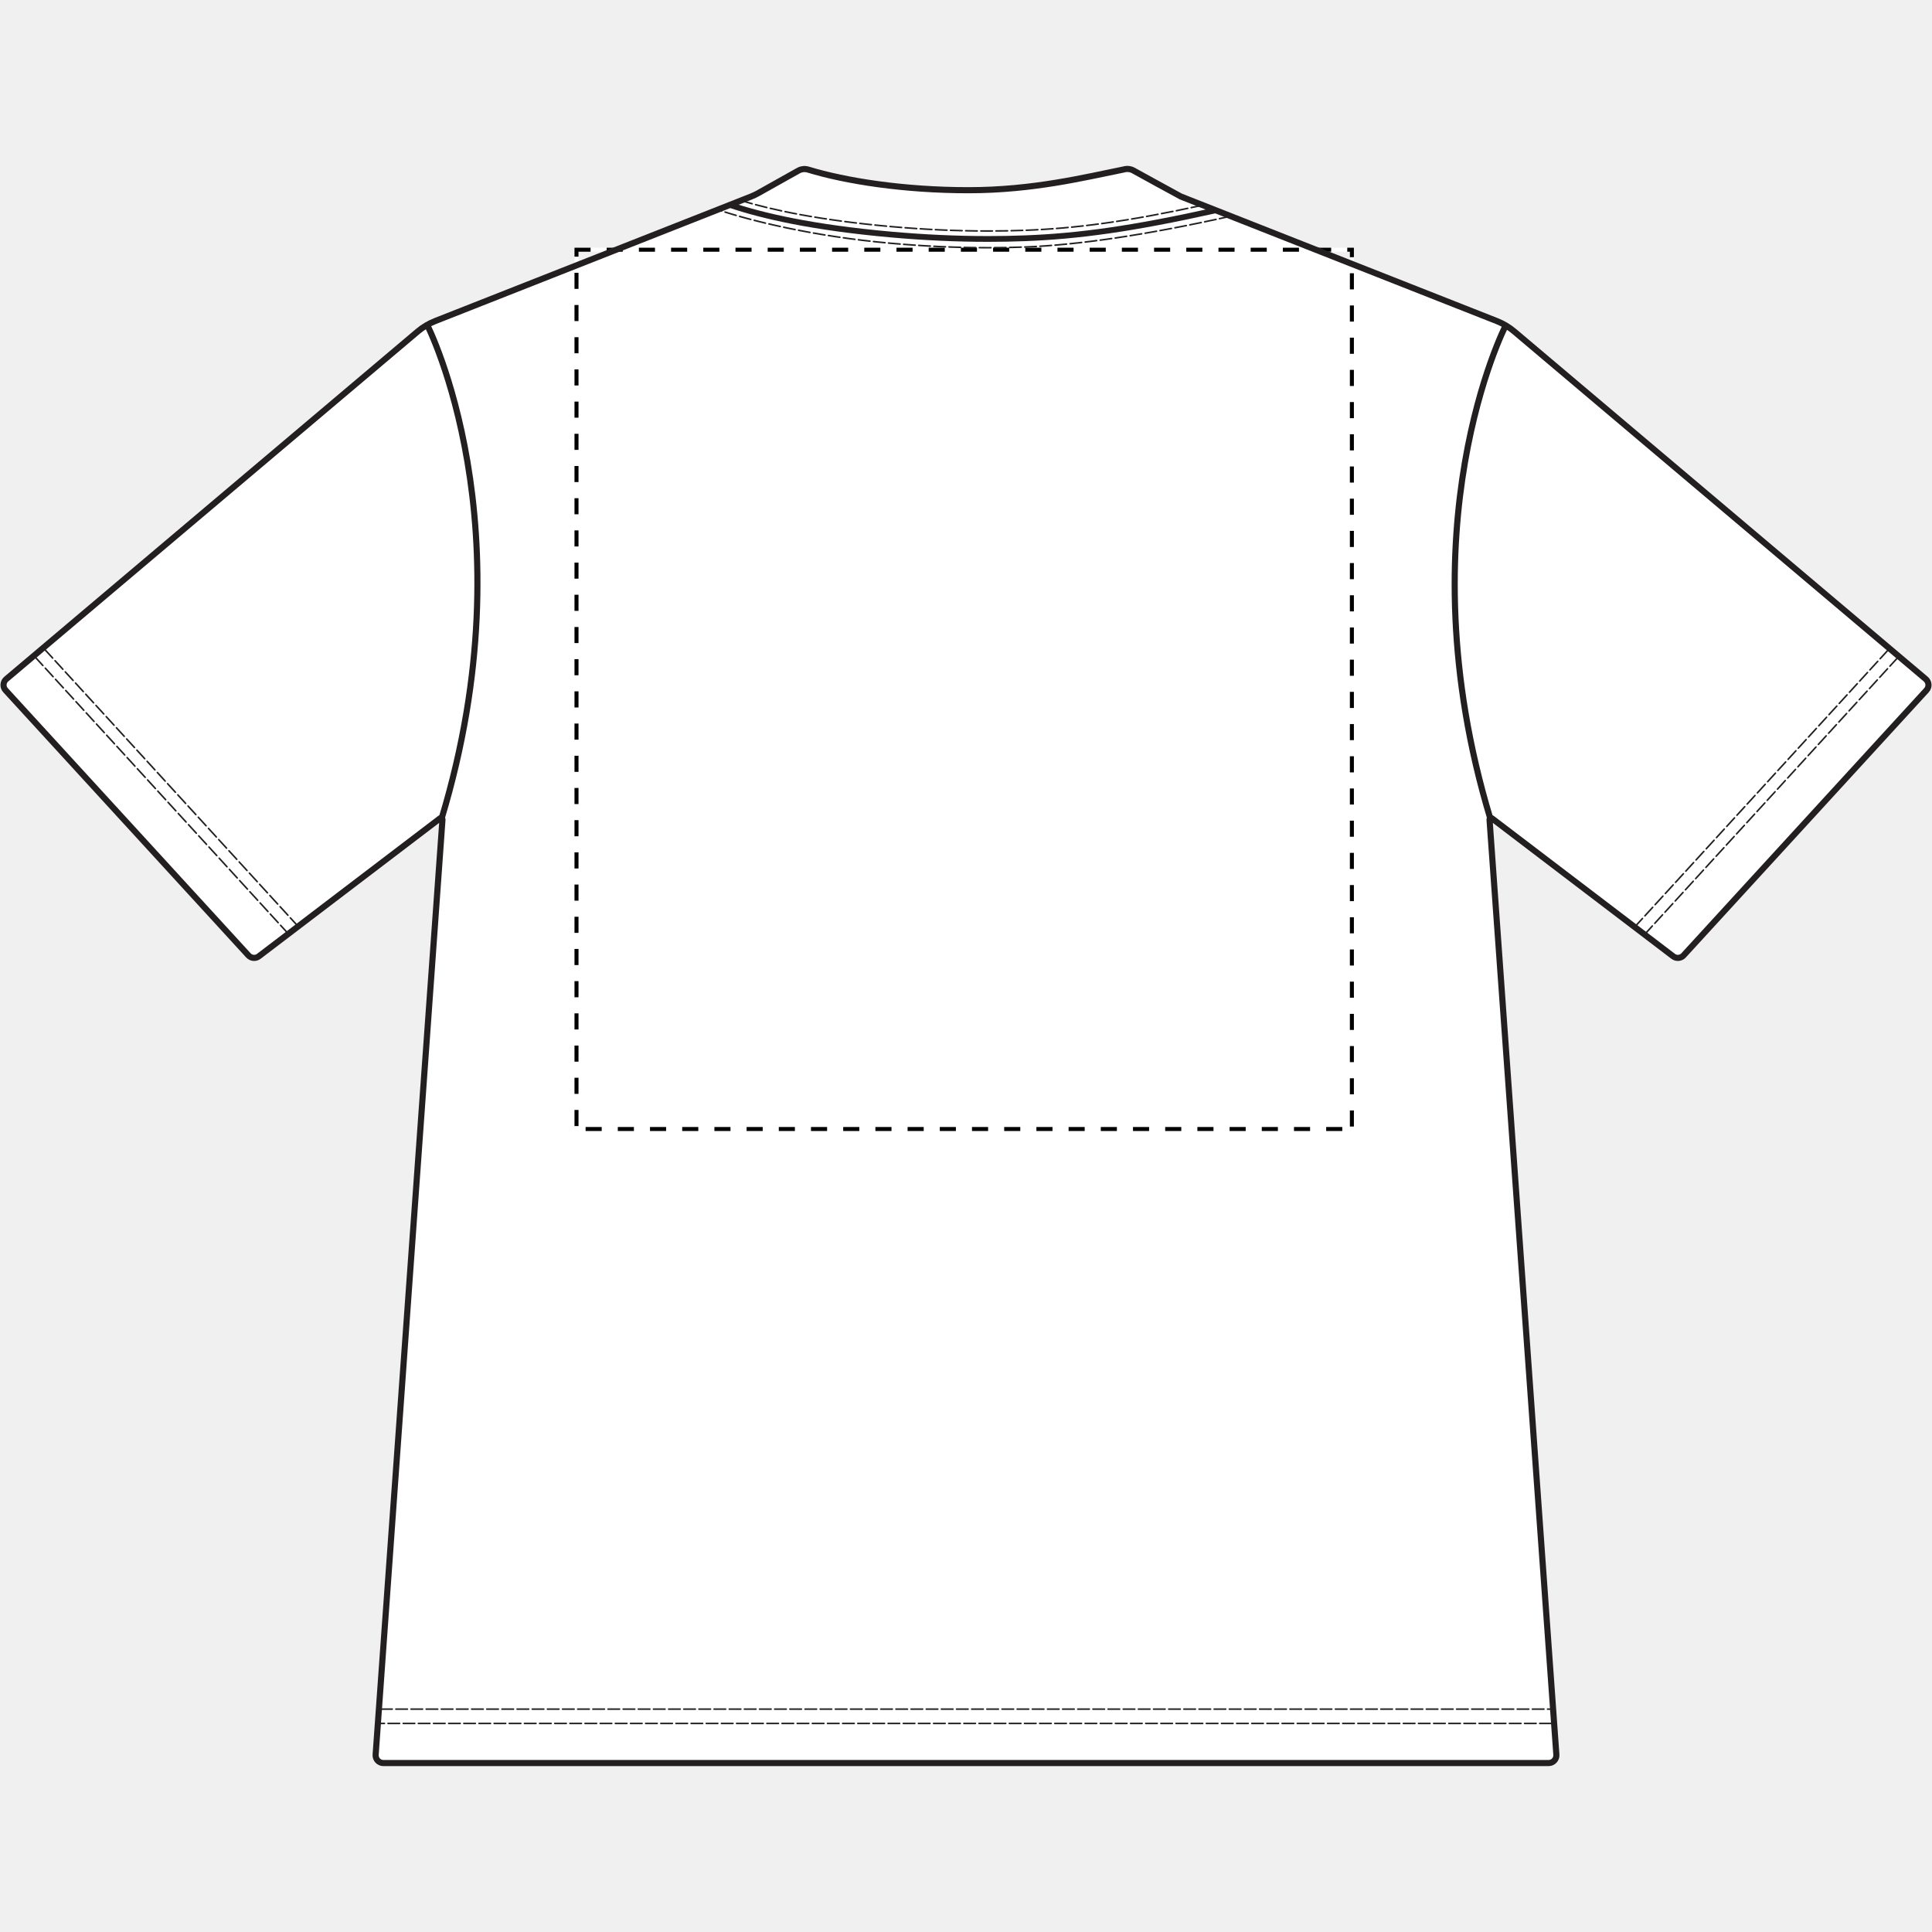
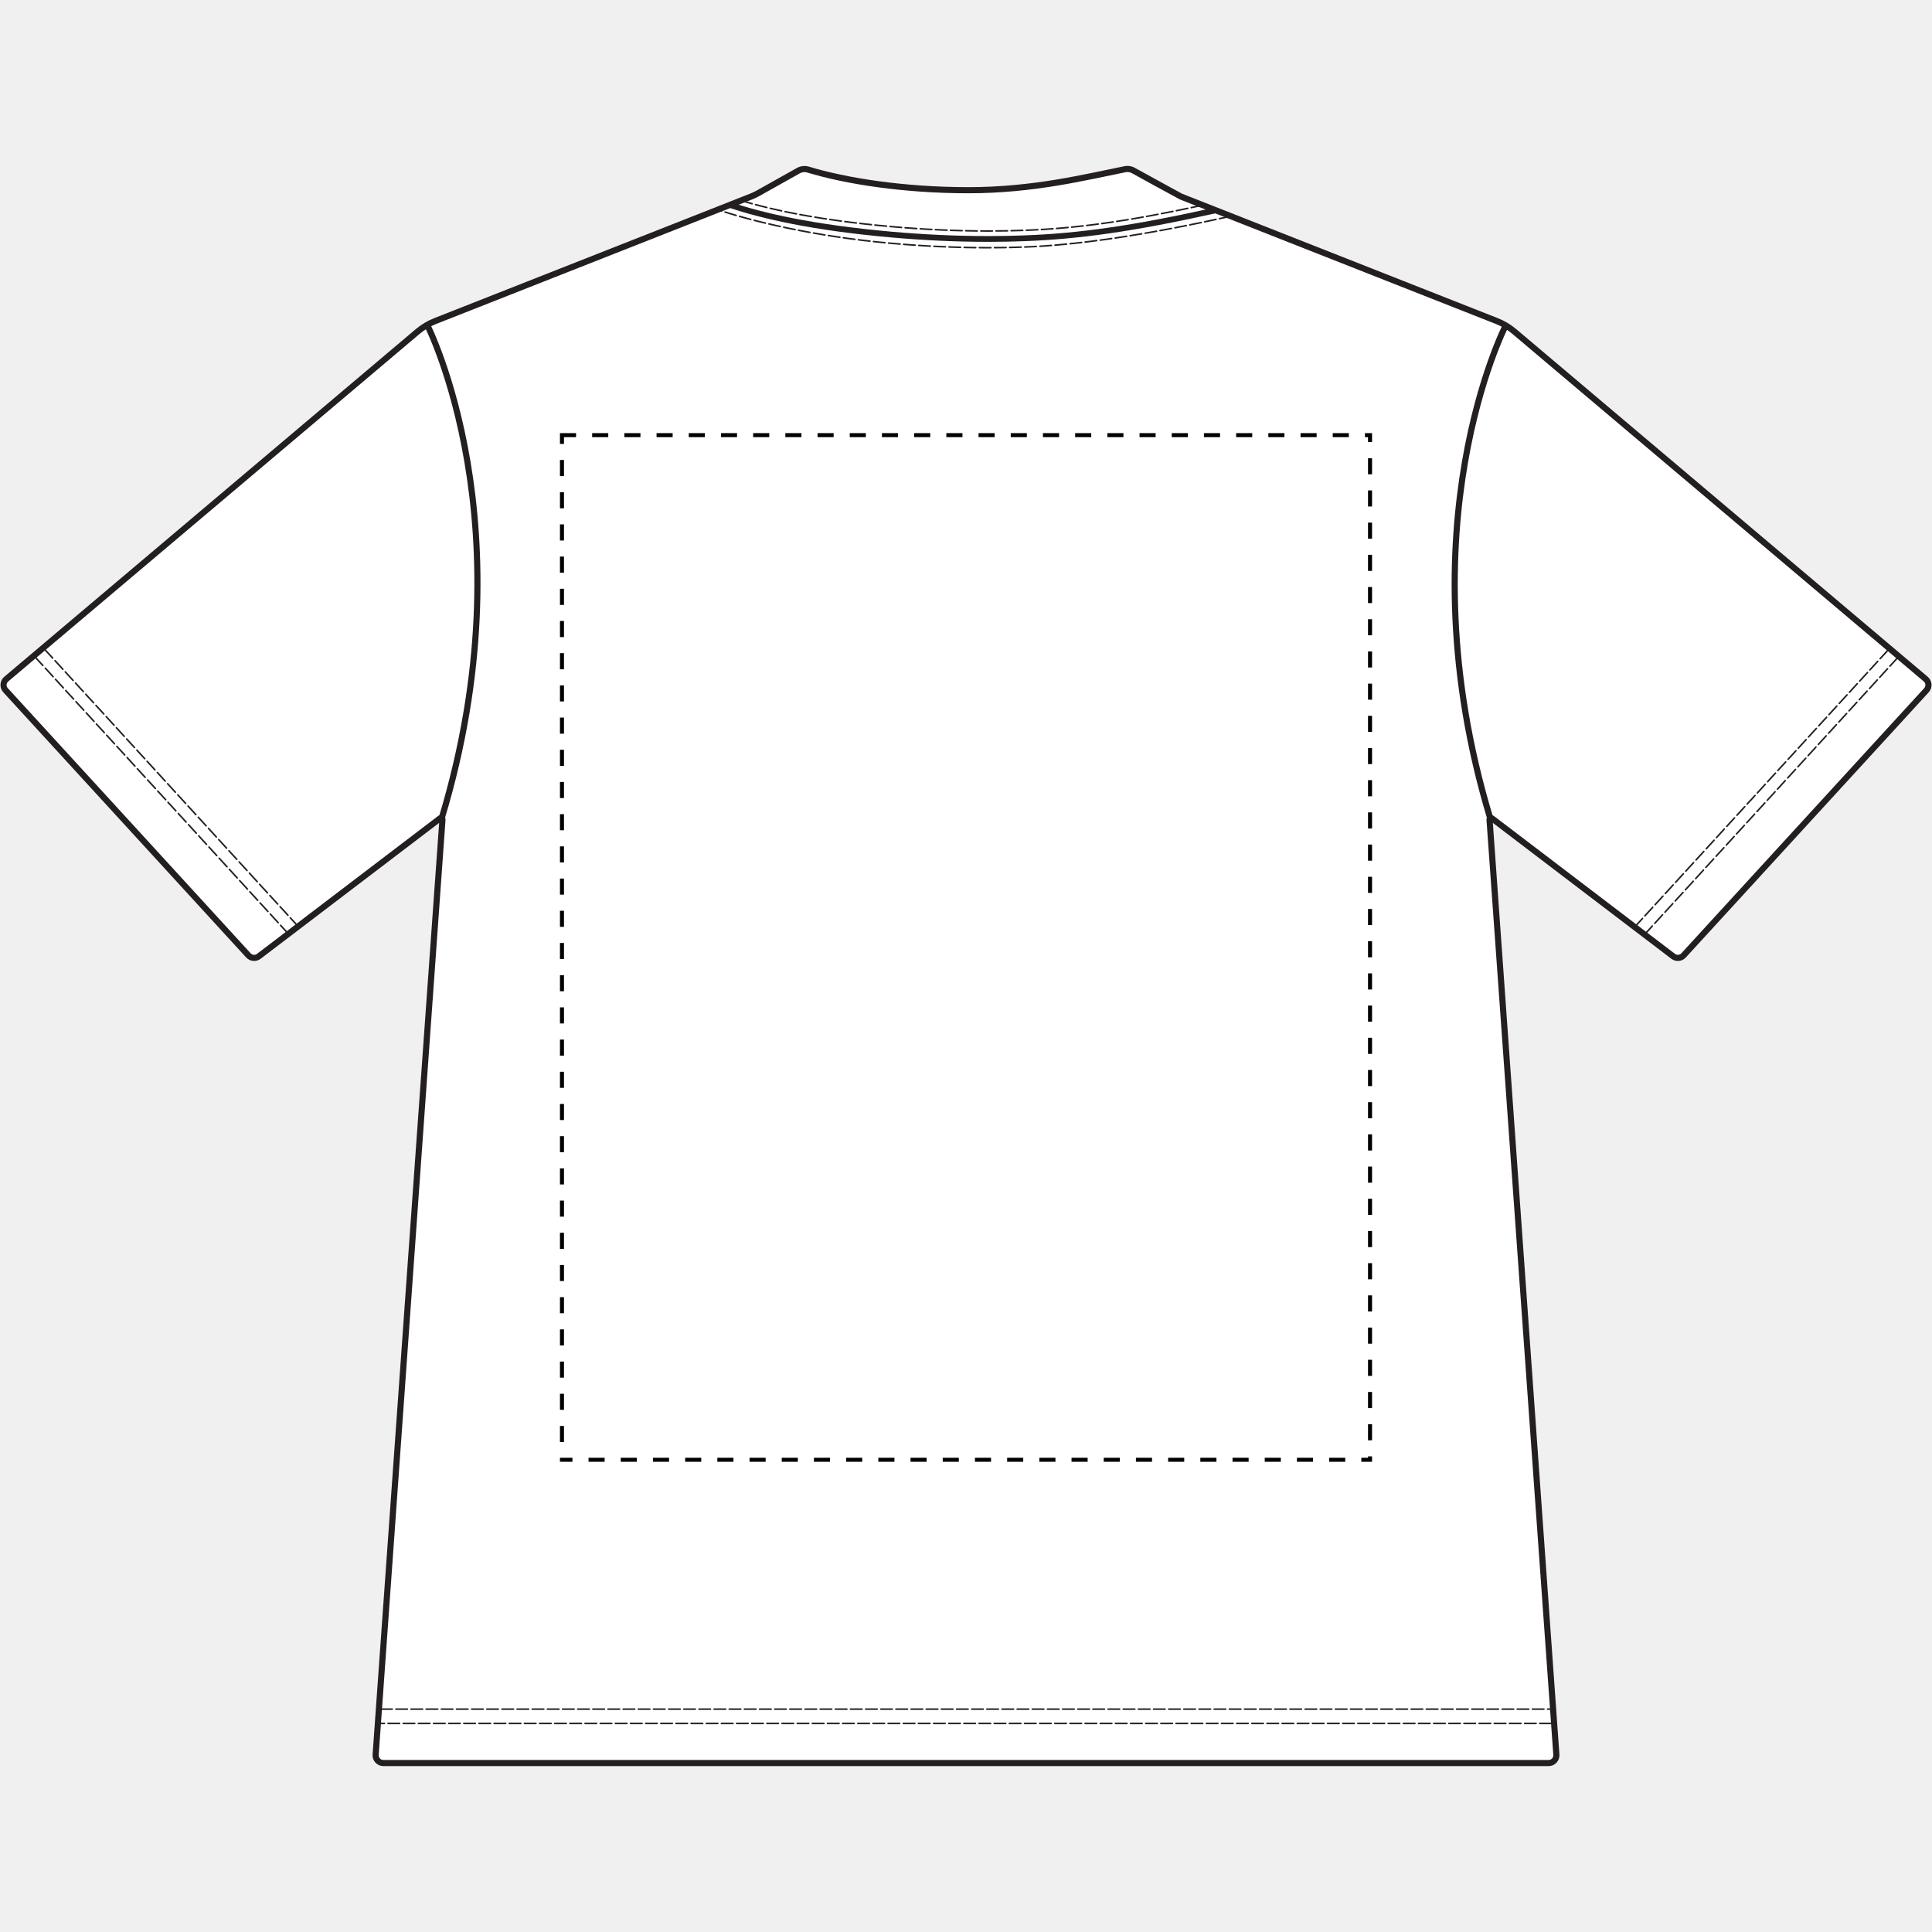
<svg xmlns="http://www.w3.org/2000/svg" xmlns:ns1="http://printify.com/adjuster" xmlns:xlink="http://www.w3.org/1999/xlink" id="back" width="100%" height="100%" viewBox="0 0 3568.58 3568.58" ns1:width="944.19" ns1:height="944.19">
  <defs>
    <image x="0" y="0" width="3568.58" height="3568.58" id="fabric-image" />
    <path d="M1474.18,315.47c5.63-3.3,12.38-4.09,18.63-2.19,69.01,21.04,176.15,38.06,296.01,38.06s215.71-24.04,287.18-38.38c6.1-1.73,12.65-.87,18.12,2.34,0,0,85.39,47.04,87.17,47.75l583.6,230.03c11.66,4.6,22.49,11.06,32.06,19.16l760.05,642.11c6.2,5.24,6.8,14.6,1.32,20.58l-448.59,489.76c-5,5.47-13.32,6.2-19.21,1.72l-334.68-254.79c-1.93-1.47-4.69.03-4.52,2.44l123.42,1727.11c.59,8.28-5.97,15.32-14.26,15.32H708.11c-8.3,0-14.86-7.04-14.26-15.32l123.41-1727.11c.17-2.41-2.59-3.91-4.51-2.44l-334.69,254.79c-5.88,4.48-14.21,3.75-19.21-1.72L10.27,1274.93c-5.49-5.99-4.89-15.34,1.32-20.58l760.05-642.11c9.57-8.09,20.39-14.56,32.05-19.16l584-230.19c4.28-1.69,8.44-3.66,12.46-5.91l74.04-41.51Z" id="fabric-0" />
    <clipPath id="fabric-0-clip">
      <use href="#fabric-0" />
    </clipPath>
-     <rect id="_back-path" width="1439.64" height="1631.59" fill="none" stroke-linejoin="round" transform="" />
+     <rect id="_back-path" width="1500" height="1900" fill="none" stroke-linejoin="round" transform="" />
    <clipPath>
      <use stroke-width="3.934mm" xlink:href="#_back-path" />
    </clipPath>
  </defs>
  <g id="color_first" fill-rule="nonzero" fill="#fff">
    <use href="#fabric-0" />
    <use clip-path="url(#fabric-0-clip)" href="#fabric-image" />
-     <g clip-path="url(#_back-clippath)" transform="translate(1061.13 457.54)">
-       <svg id="placeholder_back" width="1439.64" height="1631.59" preserveAspectRatio="xMidYMid slice" viewBox="0 0 1439.64 1631.59">
+     <g clip-path="url(#_back-clippath)" transform="translate(1034.29 800)">
+       <svg id="placeholder_back" width="1500" height="1900" preserveAspectRatio="xMidYMid slice" viewBox="0 0 1500 1900">
        <use stroke-width="3.934mm" xlink:href="#_back-path" stroke="#ffffff" />
        <use stroke-width="3.934mm" xlink:href="#_back-path" stroke="#000000" stroke-dasharray="7.868mm, 7.868mm" />
      </svg>
    </g>
  </g>
  <g id="outlines">
    <g id="outlines_colored">
      <path d="M2245.74,388.41c-155.47,34.63-254.13,47.96-353.07,51.7-22.16.84-44.67,1.26-67.46,1.26-58.23,0-118.35-2.73-179.51-8.18-144.91-12.9-238.12-34.58-297.51-54.68" fill="none" stroke="#231f20" stroke-miterlimit="10" stroke-width="10.66" />
      <path d="M1368.72,370.42c59.68,18.12,147.78,36.59,276.98,48.09,61.16,5.44,121.28,8.17,179.5,8.17,22.79,0,45.31-.41,67.46-1.25,93.78-3.55,187.29-15.7,329.16-46.46" fill="none" stroke="#241f20" stroke-dasharray="0 0 21.33 6.66" stroke-linecap="round" stroke-linejoin="round" stroke-width="2.9" />
      <path d="M2273.37,399.3c-155.47,34.63-281.75,53.24-380.7,56.98-22.16.84-44.67,1.26-67.46,1.26-58.23,0-118.35-2.73-179.51-8.18-144.91-12.9-260.45-41.94-319.84-62.05" fill="none" stroke="#241f20" stroke-dasharray="0 0 21.33 6.66" stroke-linecap="round" stroke-linejoin="round" stroke-width="2.9" />
      <path d="M1474.18,315.47c5.63-3.3,12.38-4.09,18.63-2.19,69.01,21.04,176.15,38.06,296.01,38.06s215.71-24.04,287.18-38.38c6.1-1.73,12.65-.87,18.12,2.34,0,0,85.39,47.04,87.17,47.75l583.6,230.03c11.66,4.6,22.49,11.06,32.06,19.16l760.05,642.11c6.2,5.24,6.8,14.6,1.32,20.58l-448.59,489.76c-5,5.47-13.32,6.2-19.21,1.72l-334.68-254.79c-1.93-1.47-4.69.03-4.52,2.44l123.42,1727.11c.59,8.28-5.97,15.32-14.26,15.32H708.11c-8.3,0-14.86-7.04-14.26-15.32l123.41-1727.11c.17-2.41-2.59-3.91-4.51-2.44l-334.69,254.79c-5.88,4.48-14.21,3.75-19.21-1.72L10.27,1274.93c-5.49-5.99-4.89-15.34,1.32-20.58l760.05-642.11c9.57-8.09,20.39-14.56,32.05-19.16l584-230.19c4.28-1.69,8.44-3.66,12.46-5.91l74.04-41.51Z" fill="none" stroke="#231f20" stroke-miterlimit="10" stroke-width="11.33" />
      <line x1="532.64" y1="1724.87" x2="62.66" y2="1211.2" fill="none" stroke="#241f20" stroke-dasharray="0 0 21.33 6.66" stroke-linecap="round" stroke-linejoin="round" stroke-width="2.9" />
      <line x1="550.69" y1="1711.12" x2="79.96" y2="1196.63" fill="none" stroke="#241f20" stroke-dasharray="0 0 21.33 6.66" stroke-linecap="round" stroke-linejoin="round" stroke-width="2.9" />
      <line x1="3037.62" y1="1726.11" x2="3507.34" y2="1212.4" fill="none" stroke="#241f20" stroke-dasharray="0 0 21.33 6.66" stroke-linecap="round" stroke-linejoin="round" stroke-width="2.9" />
      <line x1="3019.37" y1="1712.28" x2="3490.07" y2="1197.8" fill="none" stroke="#241f20" stroke-dasharray="0 0 21.33 6.66" stroke-linecap="round" stroke-linejoin="round" stroke-width="2.9" />
      <path d="M789.03,600.11s189.64,371.77,26.81,911.3" fill="none" stroke="#231f20" stroke-miterlimit="10" stroke-width="11.33" />
      <path d="M2781.24,601.08s-191.47,370.9-28.65,910.43" fill="none" stroke="#231f20" stroke-miterlimit="10" stroke-width="11.33" />
      <line x1="703.22" y1="3156.89" x2="2865.34" y2="3156.89" fill="none" stroke="#241f20" stroke-dasharray="0 0 21.33 6.66" stroke-linecap="round" stroke-linejoin="round" stroke-width="2.9" />
      <line x1="2865.34" y1="3183.34" x2="703.22" y2="3183.34" fill="none" stroke="#241f20" stroke-dasharray="0 0 21.33 6.66" stroke-linecap="round" stroke-linejoin="round" stroke-width="2.9" />
    </g>
  </g>
</svg>
